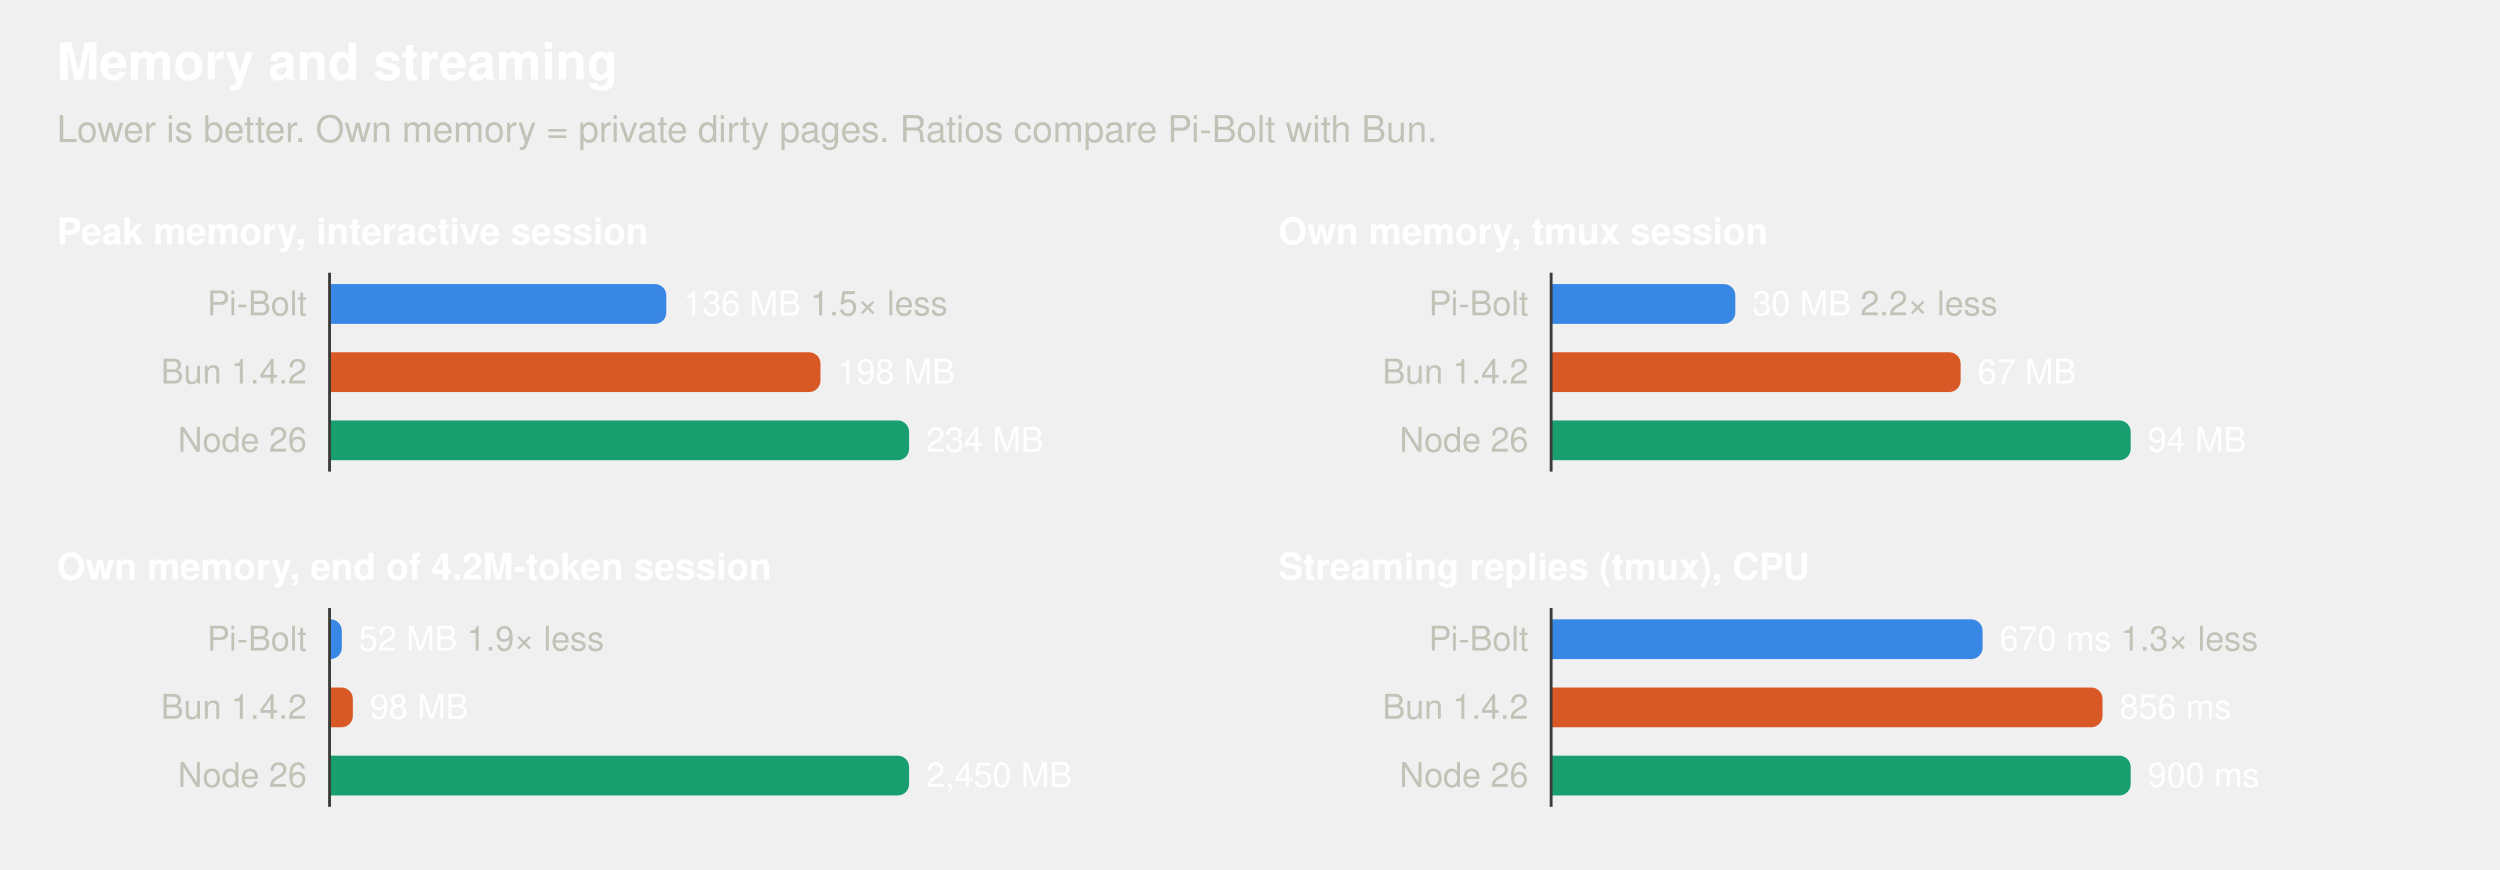
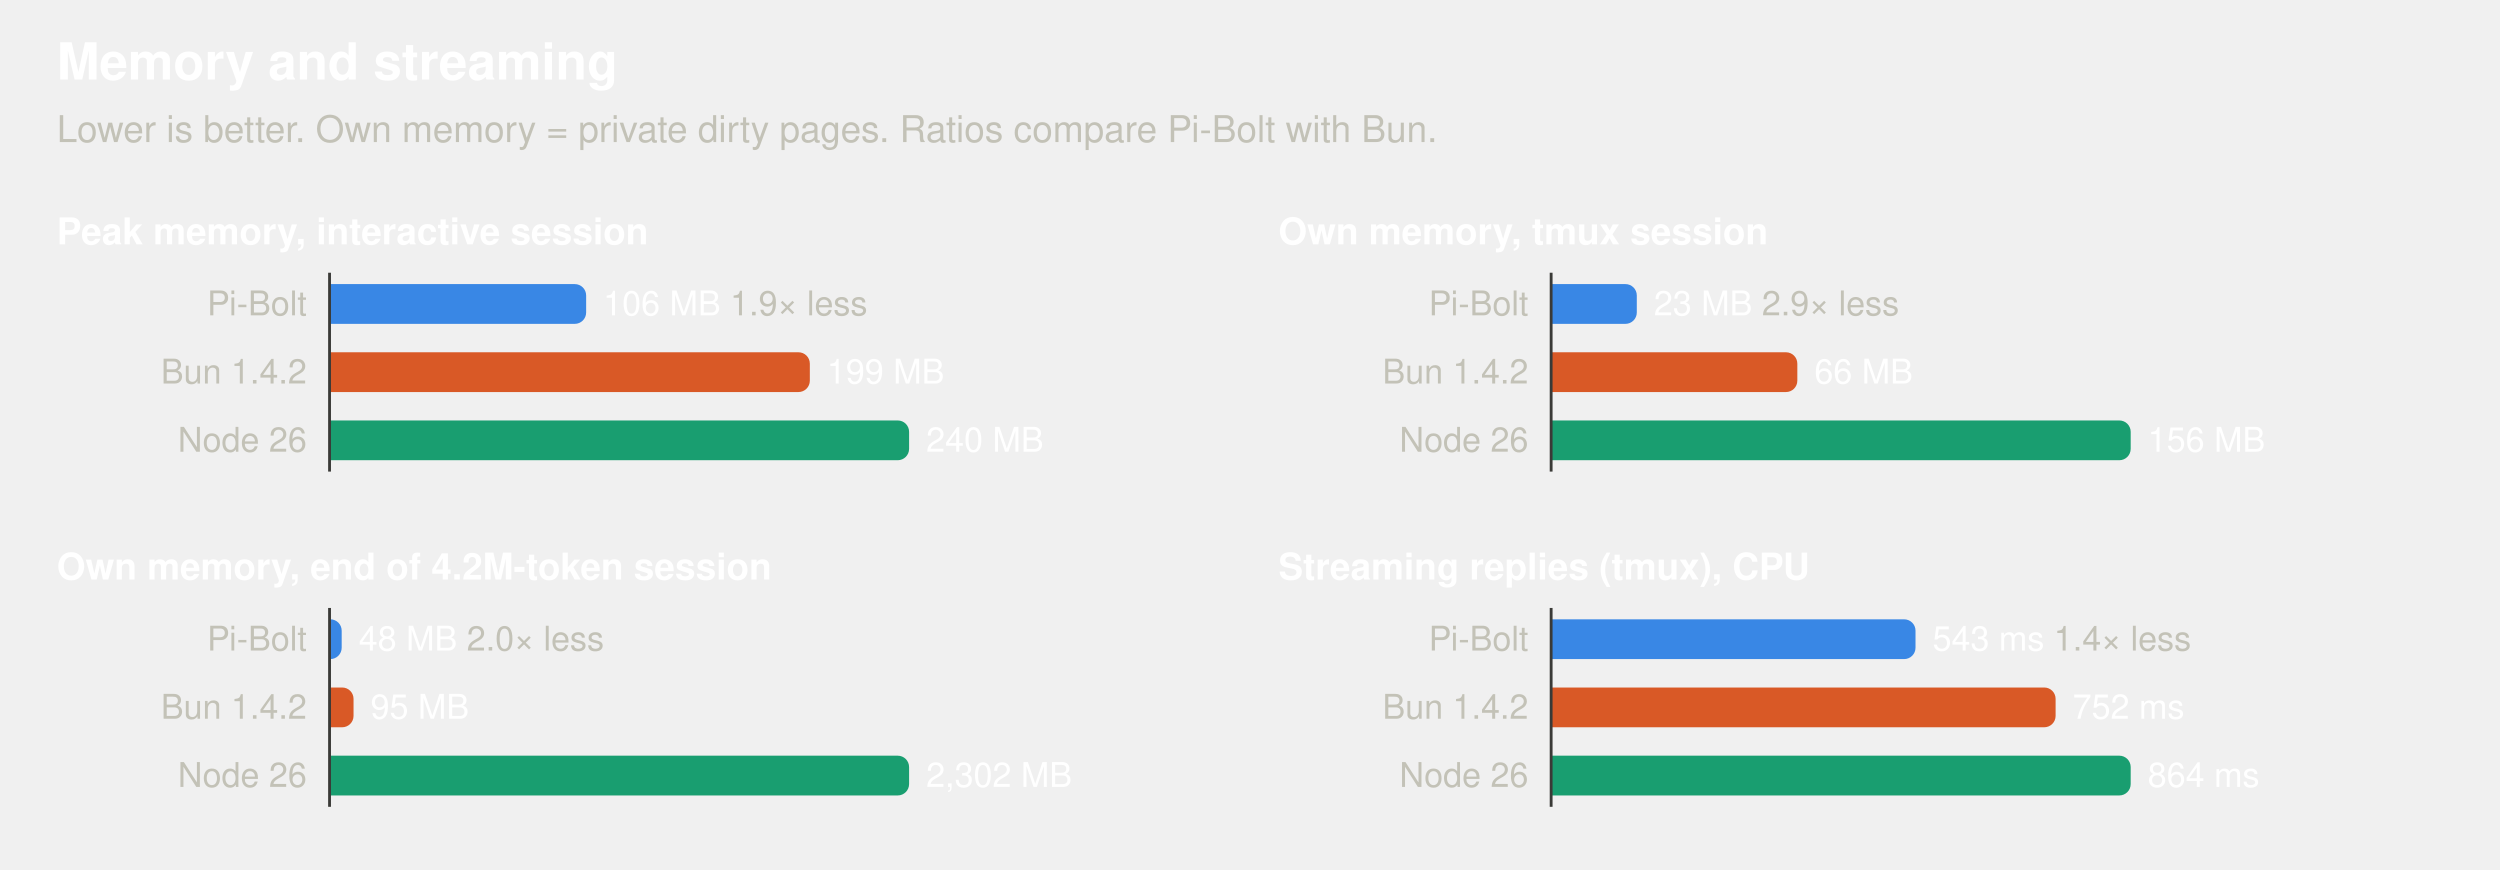
<svg xmlns="http://www.w3.org/2000/svg" width="880" height="306" viewBox="0 0 880 306" role="img" aria-label="Memory and streaming: Lower is better. Own memory = private dirty pages. Ratios compare Pi-Bolt with Bun.">
  <style>text{font-family:-apple-system, BlinkMacSystemFont, 'Segoe UI', Helvetica, Arial, sans-serif;font-variant-numeric:tabular-nums}</style>
  <text x="20" y="28" font-size="18" font-weight="600" fill="#ffffff">Memory and streaming</text>
  <text x="20" y="50" font-size="13" fill="#c3c2b7">Lower is better. Own memory = private dirty pages. Ratios compare Pi-Bolt with Bun.</text>
  <text x="20" y="86" font-size="13" font-weight="600" fill="#ffffff">Peak memory, interactive session</text>
  <text x="108" y="111" font-size="12" text-anchor="end" fill="#c3c2b7">Pi-Bolt</text>
-   <path d="M116,100 h114.536 a4,4 0 0 1 4,4 v6 a4,4 0 0 1 -4,4 h-114.536 z" fill="#3987e5" />
-   <text x="240.536" y="111" font-size="12" fill="#ffffff">136 MB <tspan fill="#c3c2b7">1.5× less</tspan>
+   <path d="M116,100 h86.323 a4,4 0 0 1 4,4 v6 a4,4 0 0 1 -4,4 h-86.323 z" fill="#3987e5" />
+   <text x="212.323" y="111" font-size="12" fill="#ffffff">106 MB <tspan fill="#c3c2b7">1.9× less</tspan>
  </text>
  <text x="108" y="135" font-size="12" text-anchor="end" fill="#c3c2b7">Bun 1.4.2</text>
-   <path d="M116,124 h168.807 a4,4 0 0 1 4,4 v6 a4,4 0 0 1 -4,4 h-168.807 z" fill="#d95926" />
-   <text x="294.807" y="135" font-size="12" fill="#ffffff">198 MB</text>
+   <path d="M116,124 h165.061 a4,4 0 0 1 4,4 v6 a4,4 0 0 1 -4,4 h-165.061 z" fill="#d95926" />
+   <text x="291.061" y="135" font-size="12" fill="#ffffff">199 MB</text>
  <text x="108" y="159" font-size="12" text-anchor="end" fill="#c3c2b7">Node 26</text>
  <path d="M116,148 h200.0 a4,4 0 0 1 4,4 v6 a4,4 0 0 1 -4,4 h-200.0 z" fill="#199e70" />
-   <text x="326.0" y="159" font-size="12" fill="#ffffff">234 MB</text>
+   <text x="326.0" y="159" font-size="12" fill="#ffffff">240 MB</text>
  <line x1="116" y1="96" x2="116" y2="166" stroke="#3a3a37" />
  <text x="450" y="86" font-size="13" font-weight="600" fill="#ffffff">Own memory, tmux session</text>
  <text x="538" y="111" font-size="12" text-anchor="end" fill="#c3c2b7">Pi-Bolt</text>
-   <path d="M546,100 h60.831 a4,4 0 0 1 4,4 v6 a4,4 0 0 1 -4,4 h-60.831 z" fill="#3987e5" />
-   <text x="616.831" y="111" font-size="12" fill="#ffffff">30 MB <tspan fill="#c3c2b7">2.2× less</tspan>
+   <path d="M546,100 h26.154 a4,4 0 0 1 4,4 v6 a4,4 0 0 1 -4,4 h-26.154 z" fill="#3987e5" />
+   <text x="582.154" y="111" font-size="12" fill="#ffffff">23 MB <tspan fill="#c3c2b7">2.9× less</tspan>
  </text>
  <text x="538" y="135" font-size="12" text-anchor="end" fill="#c3c2b7">Bun 1.4.2</text>
-   <path d="M546,124 h140.14 a4,4 0 0 1 4,4 v6 a4,4 0 0 1 -4,4 h-140.14 z" fill="#d95926" />
-   <text x="696.14" y="135" font-size="12" fill="#ffffff">67 MB</text>
+   <path d="M546,124 h82.661 a4,4 0 0 1 4,4 v6 a4,4 0 0 1 -4,4 h-82.661 z" fill="#d95926" />
+   <text x="638.661" y="135" font-size="12" fill="#ffffff">66 MB</text>
  <text x="538" y="159" font-size="12" text-anchor="end" fill="#c3c2b7">Node 26</text>
  <path d="M546,148 h200.0 a4,4 0 0 1 4,4 v6 a4,4 0 0 1 -4,4 h-200.0 z" fill="#199e70" />
-   <text x="756.0" y="159" font-size="12" fill="#ffffff">94 MB</text>
+   <text x="756.0" y="159" font-size="12" fill="#ffffff">156 MB</text>
  <line x1="546" y1="96" x2="546" y2="166" stroke="#3a3a37" />
  <text x="20" y="204" font-size="13" font-weight="600" fill="#ffffff">Own memory, end of 4.2M-token session</text>
  <text x="108" y="229" font-size="12" text-anchor="end" fill="#c3c2b7">Pi-Bolt</text>
-   <path d="M116,218 h0.314 a4,4 0 0 1 4,4 v6 a4,4 0 0 1 -4,4 h-0.314 z" fill="#3987e5" />
-   <text x="126.314" y="229" font-size="12" fill="#ffffff">52 MB <tspan fill="#c3c2b7">1.9× less</tspan>
+   <path d="M116,218 h0.272 a4,4 0 0 1 4,4 v6 a4,4 0 0 1 -4,4 h-0.272 z" fill="#3987e5" />
+   <text x="126.272" y="229" font-size="12" fill="#ffffff">48 MB <tspan fill="#c3c2b7">2.0× less</tspan>
  </text>
  <text x="108" y="253" font-size="12" text-anchor="end" fill="#c3c2b7">Bun 1.4.2</text>
-   <path d="M116,242 h4.203 a4,4 0 0 1 4,4 v6 a4,4 0 0 1 -4,4 h-4.203 z" fill="#d95926" />
-   <text x="130.203" y="253" font-size="12" fill="#ffffff">98 MB</text>
+   <path d="M116,242 h4.446 a4,4 0 0 1 4,4 v6 a4,4 0 0 1 -4,4 h-4.446 z" fill="#d95926" />
+   <text x="130.446" y="253" font-size="12" fill="#ffffff">95 MB</text>
  <text x="108" y="277" font-size="12" text-anchor="end" fill="#c3c2b7">Node 26</text>
  <path d="M116,266 h200.0 a4,4 0 0 1 4,4 v6 a4,4 0 0 1 -4,4 h-200.0 z" fill="#199e70" />
-   <text x="326.0" y="277" font-size="12" fill="#ffffff">2,450 MB</text>
+   <text x="326.0" y="277" font-size="12" fill="#ffffff">2,302 MB</text>
  <line x1="116" y1="214" x2="116" y2="284" stroke="#3a3a37" />
  <text x="450" y="204" font-size="13" font-weight="600" fill="#ffffff">Streaming replies (tmux), CPU</text>
  <text x="538" y="229" font-size="12" text-anchor="end" fill="#c3c2b7">Pi-Bolt</text>
-   <path d="M546,218 h147.867 a4,4 0 0 1 4,4 v6 a4,4 0 0 1 -4,4 h-147.867 z" fill="#3987e5" />
-   <text x="703.867" y="229" font-size="12" fill="#ffffff">670 ms <tspan fill="#c3c2b7">1.3× less</tspan>
+   <path d="M546,218 h124.262 a4,4 0 0 1 4,4 v6 a4,4 0 0 1 -4,4 h-124.262 z" fill="#3987e5" />
+   <text x="680.262" y="229" font-size="12" fill="#ffffff">543 ms <tspan fill="#c3c2b7">1.4× less</tspan>
  </text>
  <text x="538" y="253" font-size="12" text-anchor="end" fill="#c3c2b7">Bun 1.4.2</text>
-   <path d="M546,242 h190.095 a4,4 0 0 1 4,4 v6 a4,4 0 0 1 -4,4 h-190.095 z" fill="#d95926" />
-   <text x="746.095" y="253" font-size="12" fill="#ffffff">856 ms</text>
+   <path d="M546,242 h173.573 a4,4 0 0 1 4,4 v6 a4,4 0 0 1 -4,4 h-173.573 z" fill="#d95926" />
+   <text x="729.573" y="253" font-size="12" fill="#ffffff">752 ms</text>
  <text x="538" y="277" font-size="12" text-anchor="end" fill="#c3c2b7">Node 26</text>
  <path d="M546,266 h200.0 a4,4 0 0 1 4,4 v6 a4,4 0 0 1 -4,4 h-200.0 z" fill="#199e70" />
-   <text x="756.0" y="277" font-size="12" fill="#ffffff">900 ms</text>
+   <text x="756.0" y="277" font-size="12" fill="#ffffff">864 ms</text>
  <line x1="546" y1="214" x2="546" y2="284" stroke="#3a3a37" />
</svg>
